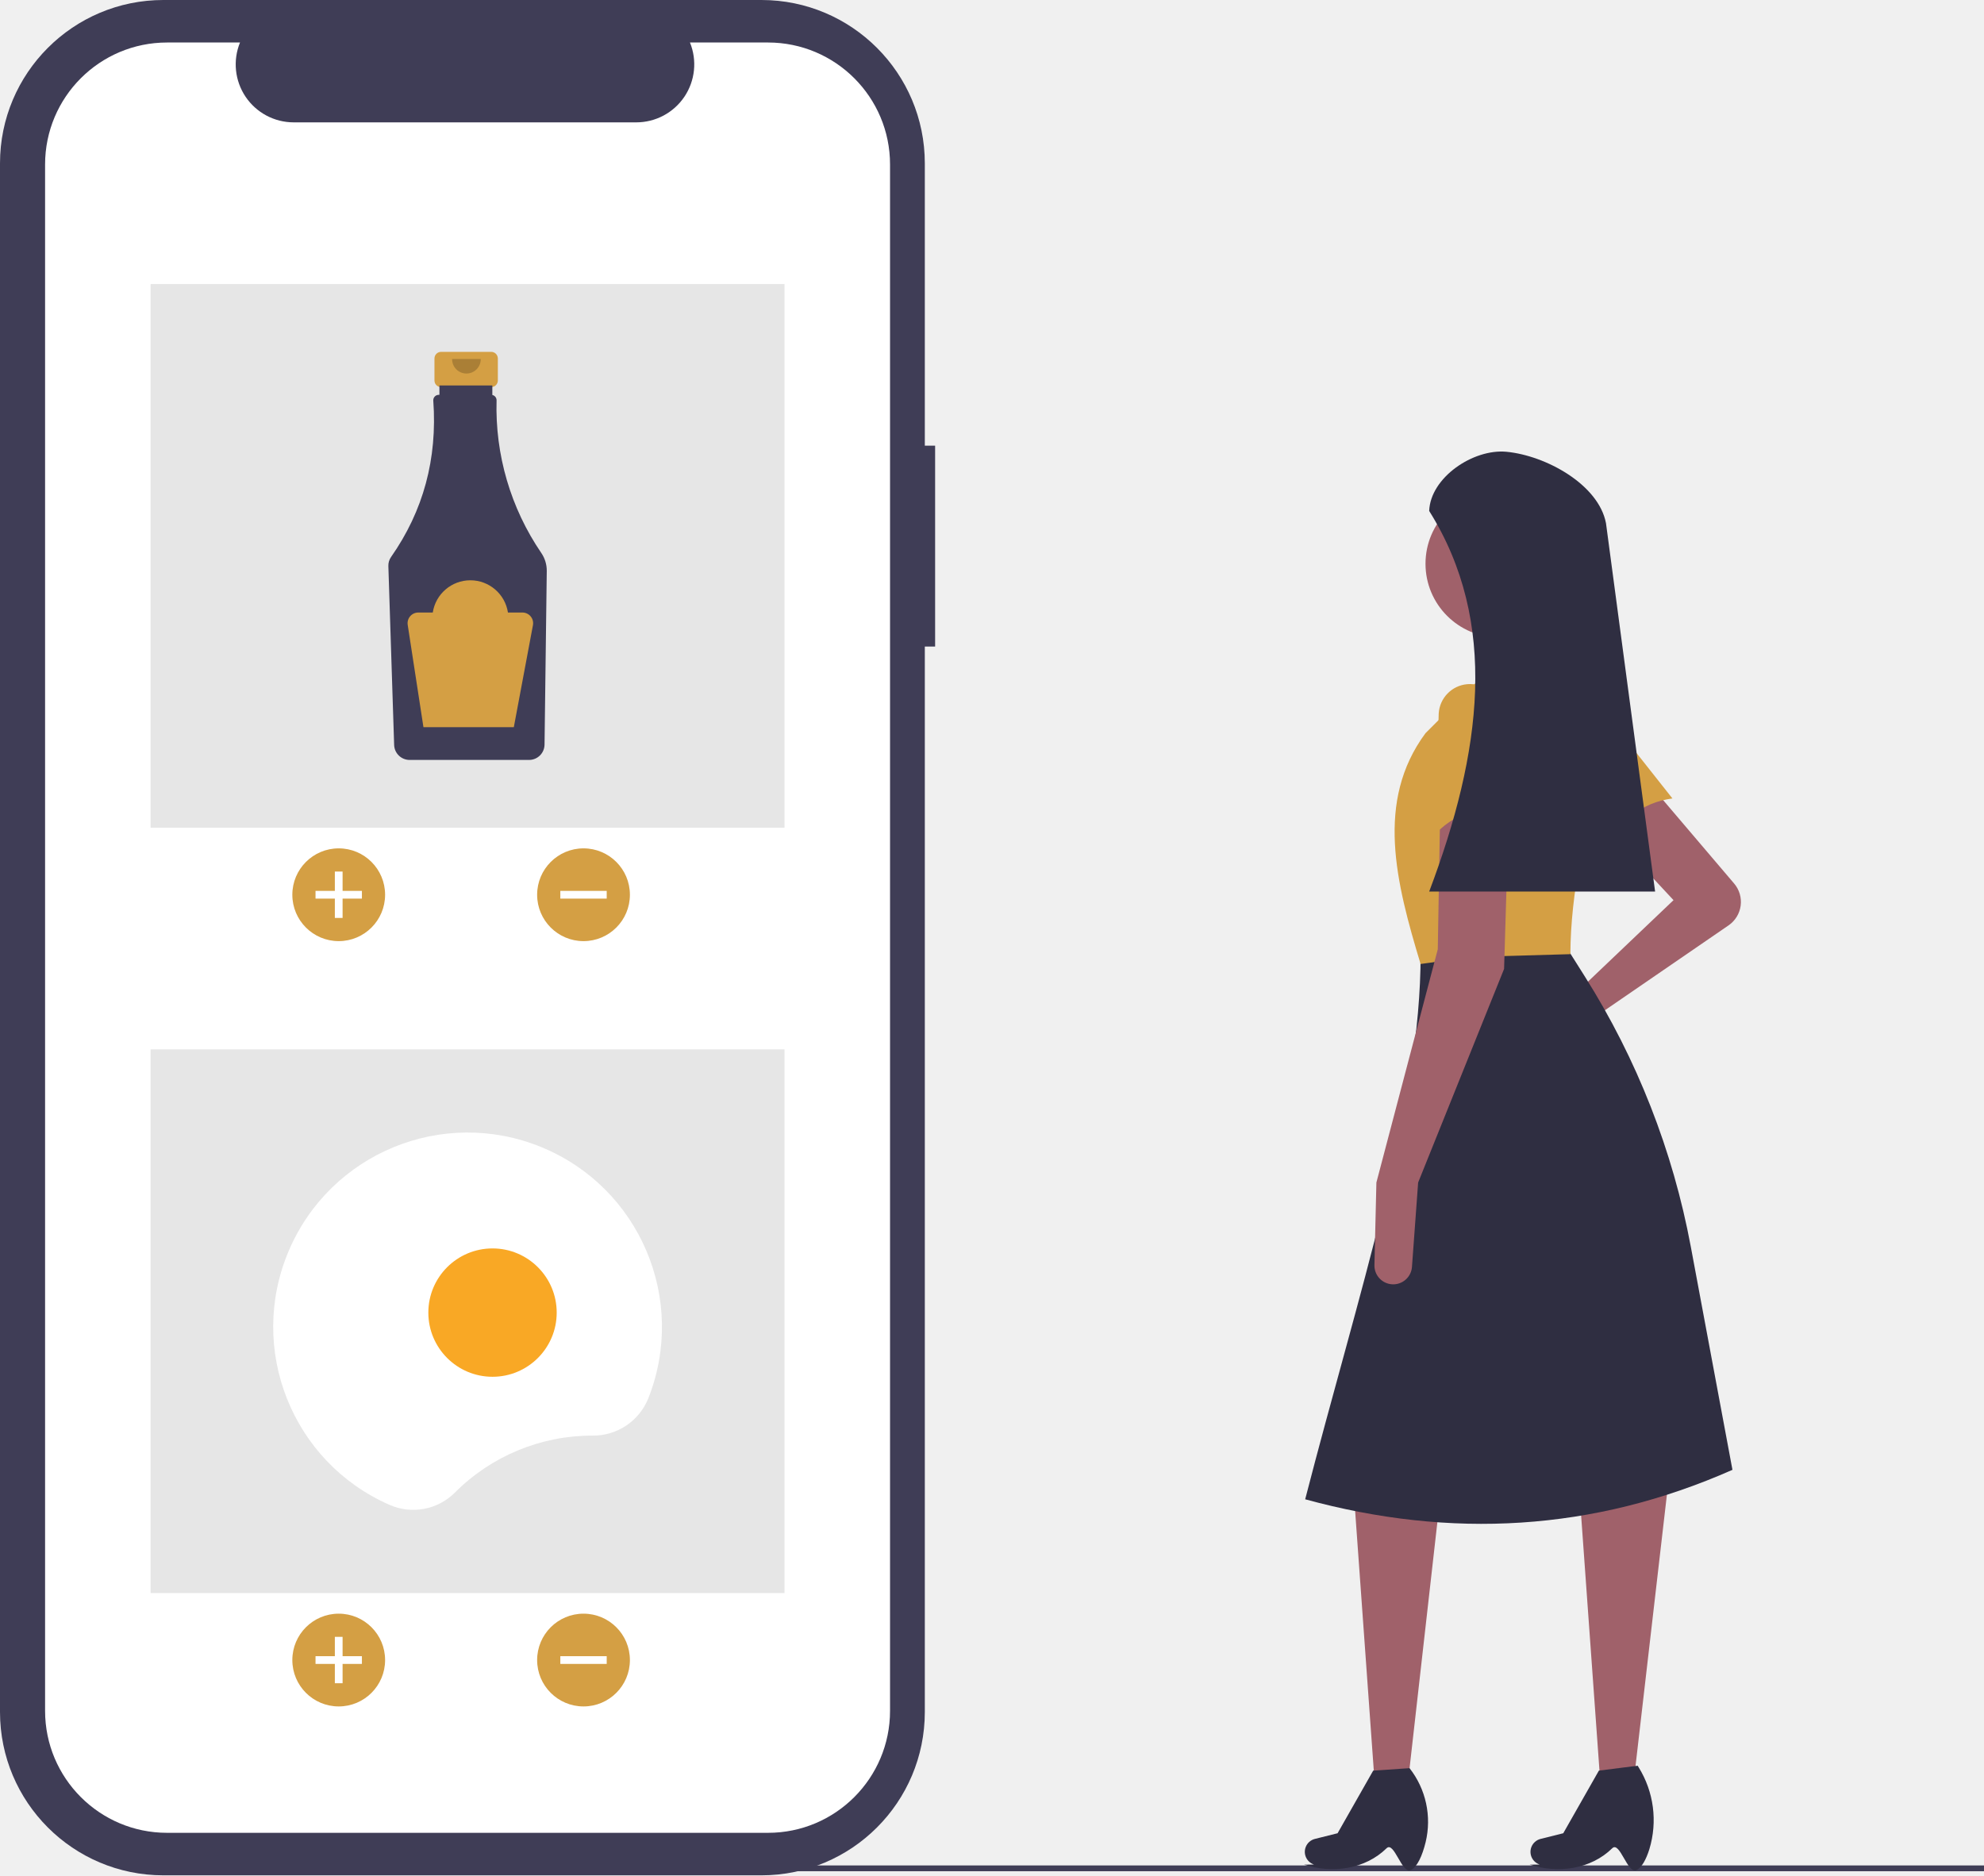
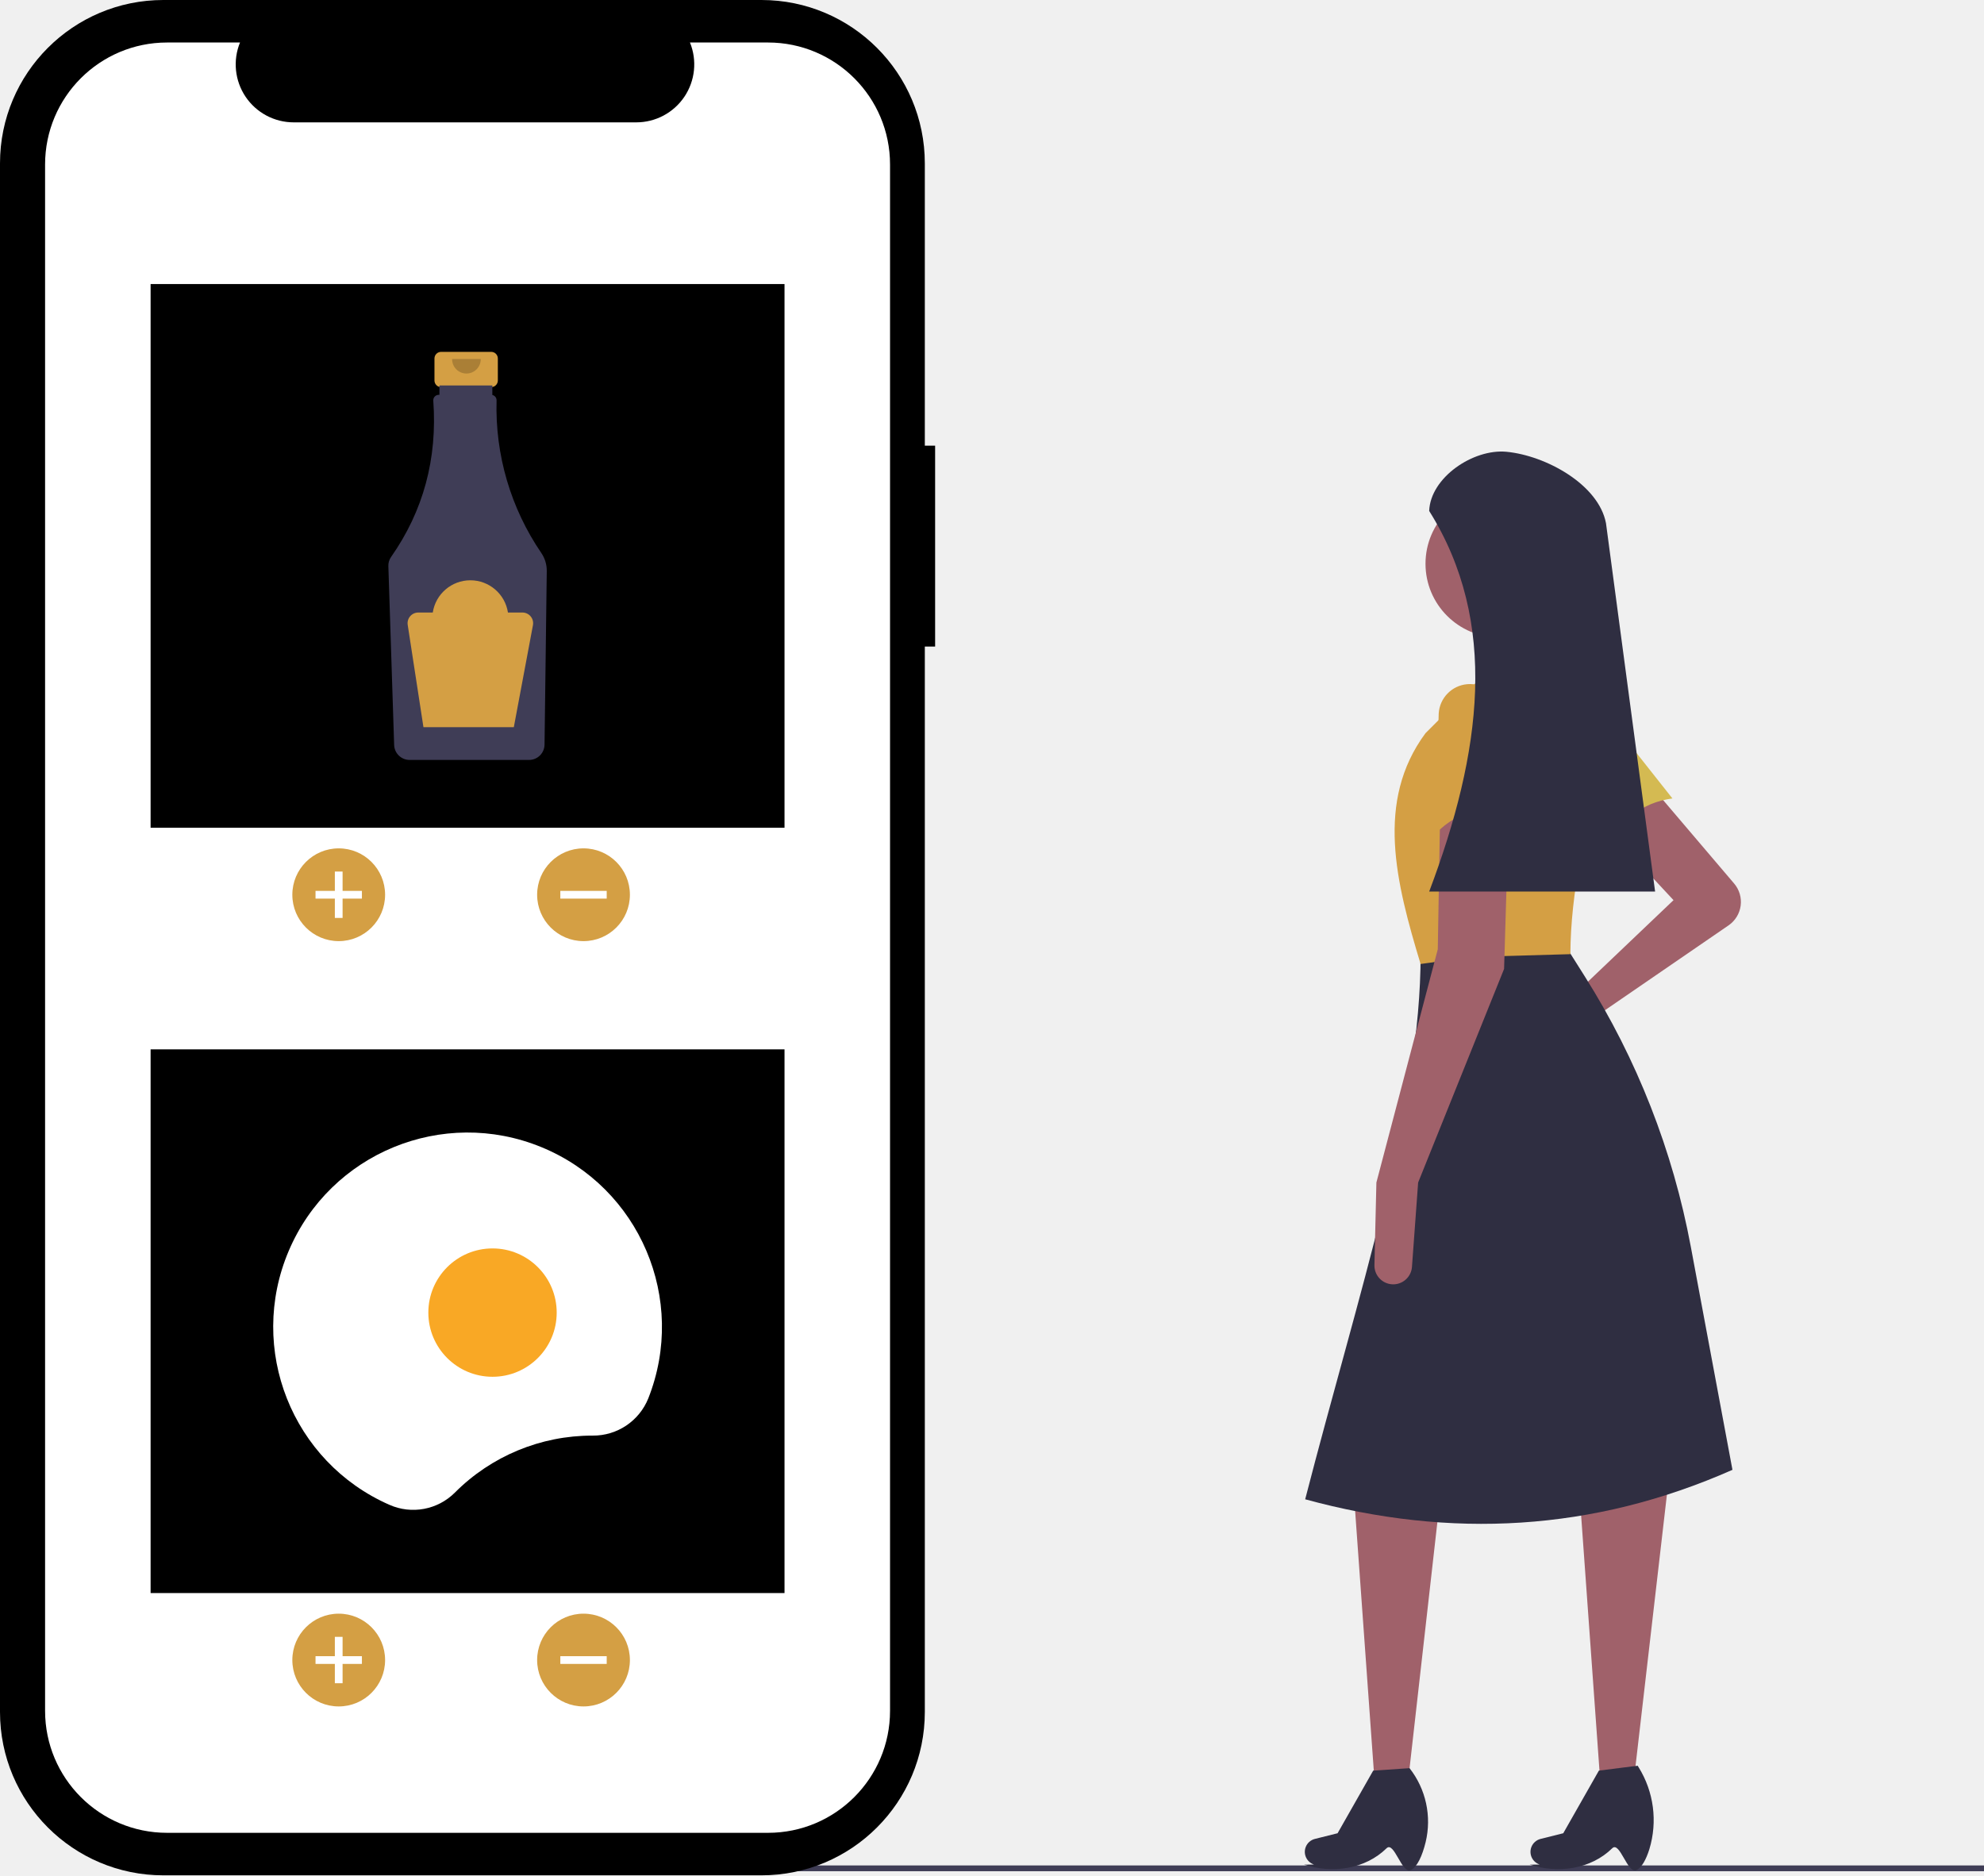
<svg xmlns="http://www.w3.org/2000/svg" id="e6a8cd33-67c2-415a-8c26-3ee9526a2914" data-name="Layer 1" width="769.924" height="727.778" viewBox="0 0 769.924 727.778">
  <rect x="250.367" y="723.942" width="519.557" height="2.241" fill="#3f3d56" />
  <path d="M888,428.993a11.02,11.02,0,0,1-2.155,16.227l-53.77,36.917-23.677,15.785a6.509,6.509,0,0,1-8.649-1.294h0a6.509,6.509,0,0,1,1.769-9.751l22.933-13.316L864.475,435.442l-25.729-27.635,19.059-14.294Z" transform="translate(-215.0382 -86.11098)" fill="#a0616a" />
  <polygon points="546.52 690.482 533.367 690.482 525.555 581.847 558.908 580.894 546.52 690.482" fill="#a0616a" />
  <path d="M762.511,811.851c-3.507,1.601-6.445-11.367-9.403-8.46-8.275,8.132-20.946,9.902-31.991,6.352l3.866-.043a5.173,5.173,0,0,1-3.26-6.741h0a5.173,5.173,0,0,1,3.589-3.202l8.8-2.2,13.818-24.3,14.106-.953h0a33.7,33.7,0,0,1,6.233,28.749C766.987,806.278,765.011,810.71,762.511,811.851Z" transform="translate(-215.0382 -86.11098)" fill="#2f2e41" />
  <polygon points="634.096 690.482 620.943 690.482 613.131 581.847 647.437 575.177 634.096 690.482" fill="#a0616a" />
  <path d="M850.087,811.851c-3.507,1.601-6.445-11.367-9.403-8.46-8.275,8.132-20.946,9.902-31.991,6.352l3.866-.043a5.173,5.173,0,0,1-3.26-6.741h0a5.173,5.173,0,0,1,3.589-3.202l8.8-2.2,13.818-24.3,15.059-1.906.38.622a38.827,38.827,0,0,1,4.161,31.749C853.852,807.735,852.148,810.911,850.087,811.851Z" transform="translate(-215.0382 -86.11098)" fill="#2f2e41" />
-   <path d="M864.048,395.97c-12.096,1.683-20.469,8.307-23.88,21.521l-22.233-41.05a12.155,12.155,0,0,1,3.873-15.437h0a12.155,12.155,0,0,1,16.511,2.417Z" transform="translate(-215.0382 -86.11098)" fill="#d49f44" />
+   <path d="M864.048,395.97c-12.096,1.683-20.469,8.307-23.88,21.521l-22.233-41.05a12.155,12.155,0,0,1,3.873-15.437h0a12.155,12.155,0,0,1,16.511,2.417Z" transform="translate(-215.0382 -86.11098)" fill=" #d4ba52" />
  <path d="M887.346,656.523C833.288,680.441,777.965,683.384,721.535,667.958c20.606-79.922,44.938-152.188,44.788-211.552l55.27-4.765,8.51,13.491A299.308,299.308,0,0,1,871.175,569.893Z" transform="translate(-215.0382 -86.11098)" fill="#2f2e41" />
  <circle cx="581.779" cy="218.779" r="28.588" fill="#a0616a" />
  <polygon points="613.225 269.284 577.967 271.19 572.249 239.743 600.837 234.979 613.225 269.284" fill="#a0616a" />
  <path d="M824.452,456.407l-38.627,1.088-19.502,2.724c-9.573-31.621-17.632-63.17,1.906-89.576L791.099,347.772l34.306-.953.454.26a27.626,27.626,0,0,1,12.657,32.14C830.003,406.883,824.535,433.007,824.452,456.407Z" transform="translate(-215.0382 -86.11098)" fill="#d49f44" />
  <path d="M765.37,545.03l-2.396,32.746a7.294,7.294,0,0,1-6.789,6.746h0a7.294,7.294,0,0,1-7.777-7.452l.763-32.041,23.823-90.529.953-55.27,26.682-.953-1.906,63.847Z" transform="translate(-215.0382 -86.11098)" fill="#a0616a" />
  <path d="M803.487,403.042c-11.313-4.6-21.878-3.06-31.447,6.671l1.311-46.666a12.155,12.155,0,0,1,11.083-11.422h0a12.155,12.155,0,0,1,13.081,10.36Z" transform="translate(-215.0382 -86.11098)" fill="#d49f44" />
  <path d="M857.328,432.107h-87.67c20.452-54.157,27.047-104.539,0-147.705.464-12.965,17.093-24.205,30.007-22.963h0c15.252,1.467,35.747,12.674,38.604,27.728Z" transform="translate(-215.0382 -86.11098)" fill="#2f2e41" />
-   <path d="M577.928,259.058h-3.999V149.513A63.402,63.402,0,0,0,510.527,86.111H278.44a63.402,63.402,0,0,0-63.402,63.402V750.487A63.402,63.402,0,0,0,278.44,813.889H510.527a63.402,63.402,0,0,0,63.402-63.402V337.034h3.999Z" transform="translate(-215.0382 -86.11098)" fill="#3f3d56" />
+   <path d="M577.928,259.058h-3.999V149.513A63.402,63.402,0,0,0,510.527,86.111H278.44a63.402,63.402,0,0,0-63.402,63.402V750.487A63.402,63.402,0,0,0,278.44,813.889H510.527a63.402,63.402,0,0,0,63.402-63.402V337.034h3.999Z" transform="translate(-215.0382 -86.11098)" fill="black" />
  <path d="M513.085,102.606h-30.295a22.495,22.495,0,0,1-20.827,30.991H329.003A22.495,22.495,0,0,1,308.176,102.606H279.881a47.348,47.348,0,0,0-47.348,47.348V750.046a47.348,47.348,0,0,0,47.348,47.348H513.085a47.348,47.348,0,0,0,47.348-47.348V149.954A47.348,47.348,0,0,0,513.085,102.606Z" transform="translate(-215.0382 -86.11098)" fill="#fff" />
-   <rect x="58.445" y="110.234" width="246" height="211" fill="#e6e6e6" />
+   <rect x="58.445" y="110.234" width="246" height="211" fill="black" />
  <circle cx="131.445" cy="347.234" r="18" fill="#d49f44" />
  <polygon points="140.445 345.734 132.945 345.734 132.945 338.234 129.945 338.234 129.945 345.734 122.445 345.734 122.445 348.734 129.945 348.734 129.945 356.234 132.945 356.234 132.945 348.734 140.445 348.734 140.445 345.734" fill="#fff" />
  <circle cx="226.445" cy="347.234" r="18" fill="#d49f44" />
  <rect x="439.983" y="424.345" width="3" height="18" transform="translate(659.7893 -94.24918) rotate(90)" fill="#fff" />
  <path d="M405.658,222.66H386.217a2.577,2.577,0,0,0-2.577,2.577v8.533a2.577,2.577,0,0,0,2.577,2.577H389.439v12.785h12.997V236.347h3.222a2.577,2.577,0,0,0,2.577-2.577v-8.533A2.577,2.577,0,0,0,405.658,222.66Z" transform="translate(-215.0382 -86.11098)" fill="#d49f44" />
  <path d="M425.129,300.752a99.945,99.945,0,0,1-17.387-59.256,2.108,2.108,0,0,0-1.645-2.103v-3.687H385.565v3.636h-.283a2.107,2.107,0,0,0-2.104,2.109q0.0.077.006.153,2.426,33.821-16.386,60.66a5.806,5.806,0,0,0-1.051,3.518l2.245,69.445a6.012,6.012,0,0,0,5.96,5.802h46.439a6.014,6.014,0,0,0,5.964-5.904l.865-67.425A12.168,12.168,0,0,0,425.129,300.752Z" transform="translate(-215.0382 -86.11098)" fill="#3f3d56" />
  <path d="M401.605,225.44a5.561,5.561,0,1,1-11.121,0" transform="translate(-215.0382 -86.11098)" opacity="0.2" style="isolation:isolate" />
  <path d="M417.778,323.82h-5.623a14.759,14.759,0,0,0-29.174,0h-5.624a4.15,4.15,0,0,0-4.102,4.781l6.108,39.704H414.437l7.419-39.57a4.15,4.15,0,0,0-4.079-4.915Z" transform="translate(-215.0382 -86.11098)" fill="#d49f44" />
-   <rect x="58.445" y="407.234" width="246" height="211" fill="#e6e6e6" />
+   <rect x="58.445" y="407.234" width="246" height="211" fill="black" />
  <circle cx="131.445" cy="644.234" r="18" fill="#d49f44" />
  <polygon points="140.445 642.734 132.945 642.734 132.945 635.234 129.945 635.234 129.945 642.734 122.445 642.734 122.445 645.734 129.945 645.734 129.945 653.234 132.945 653.234 132.945 645.734 140.445 645.734 140.445 642.734" fill="#fff" />
  <circle cx="226.445" cy="644.234" r="18" fill="#d49f44" />
  <rect x="439.983" y="721.345" width="3" height="18" transform="translate(956.7893 202.7508) rotate(90)" fill="#fff" />
  <path d="M444.911,643.242l.136 0a23.04,23.04,0,0,0,21.573-14.45A75.416,75.416,0,1,0,366.154,670.102a22.843,22.843,0,0,0,25.37-4.704A75.167,75.167,0,0,1,444.911,643.242Z" transform="translate(-215.0382 -86.11098)" fill="#fff" />
  <circle cx="191.13" cy="509.395" r="24.906" fill="#f9a825" />
</svg>
